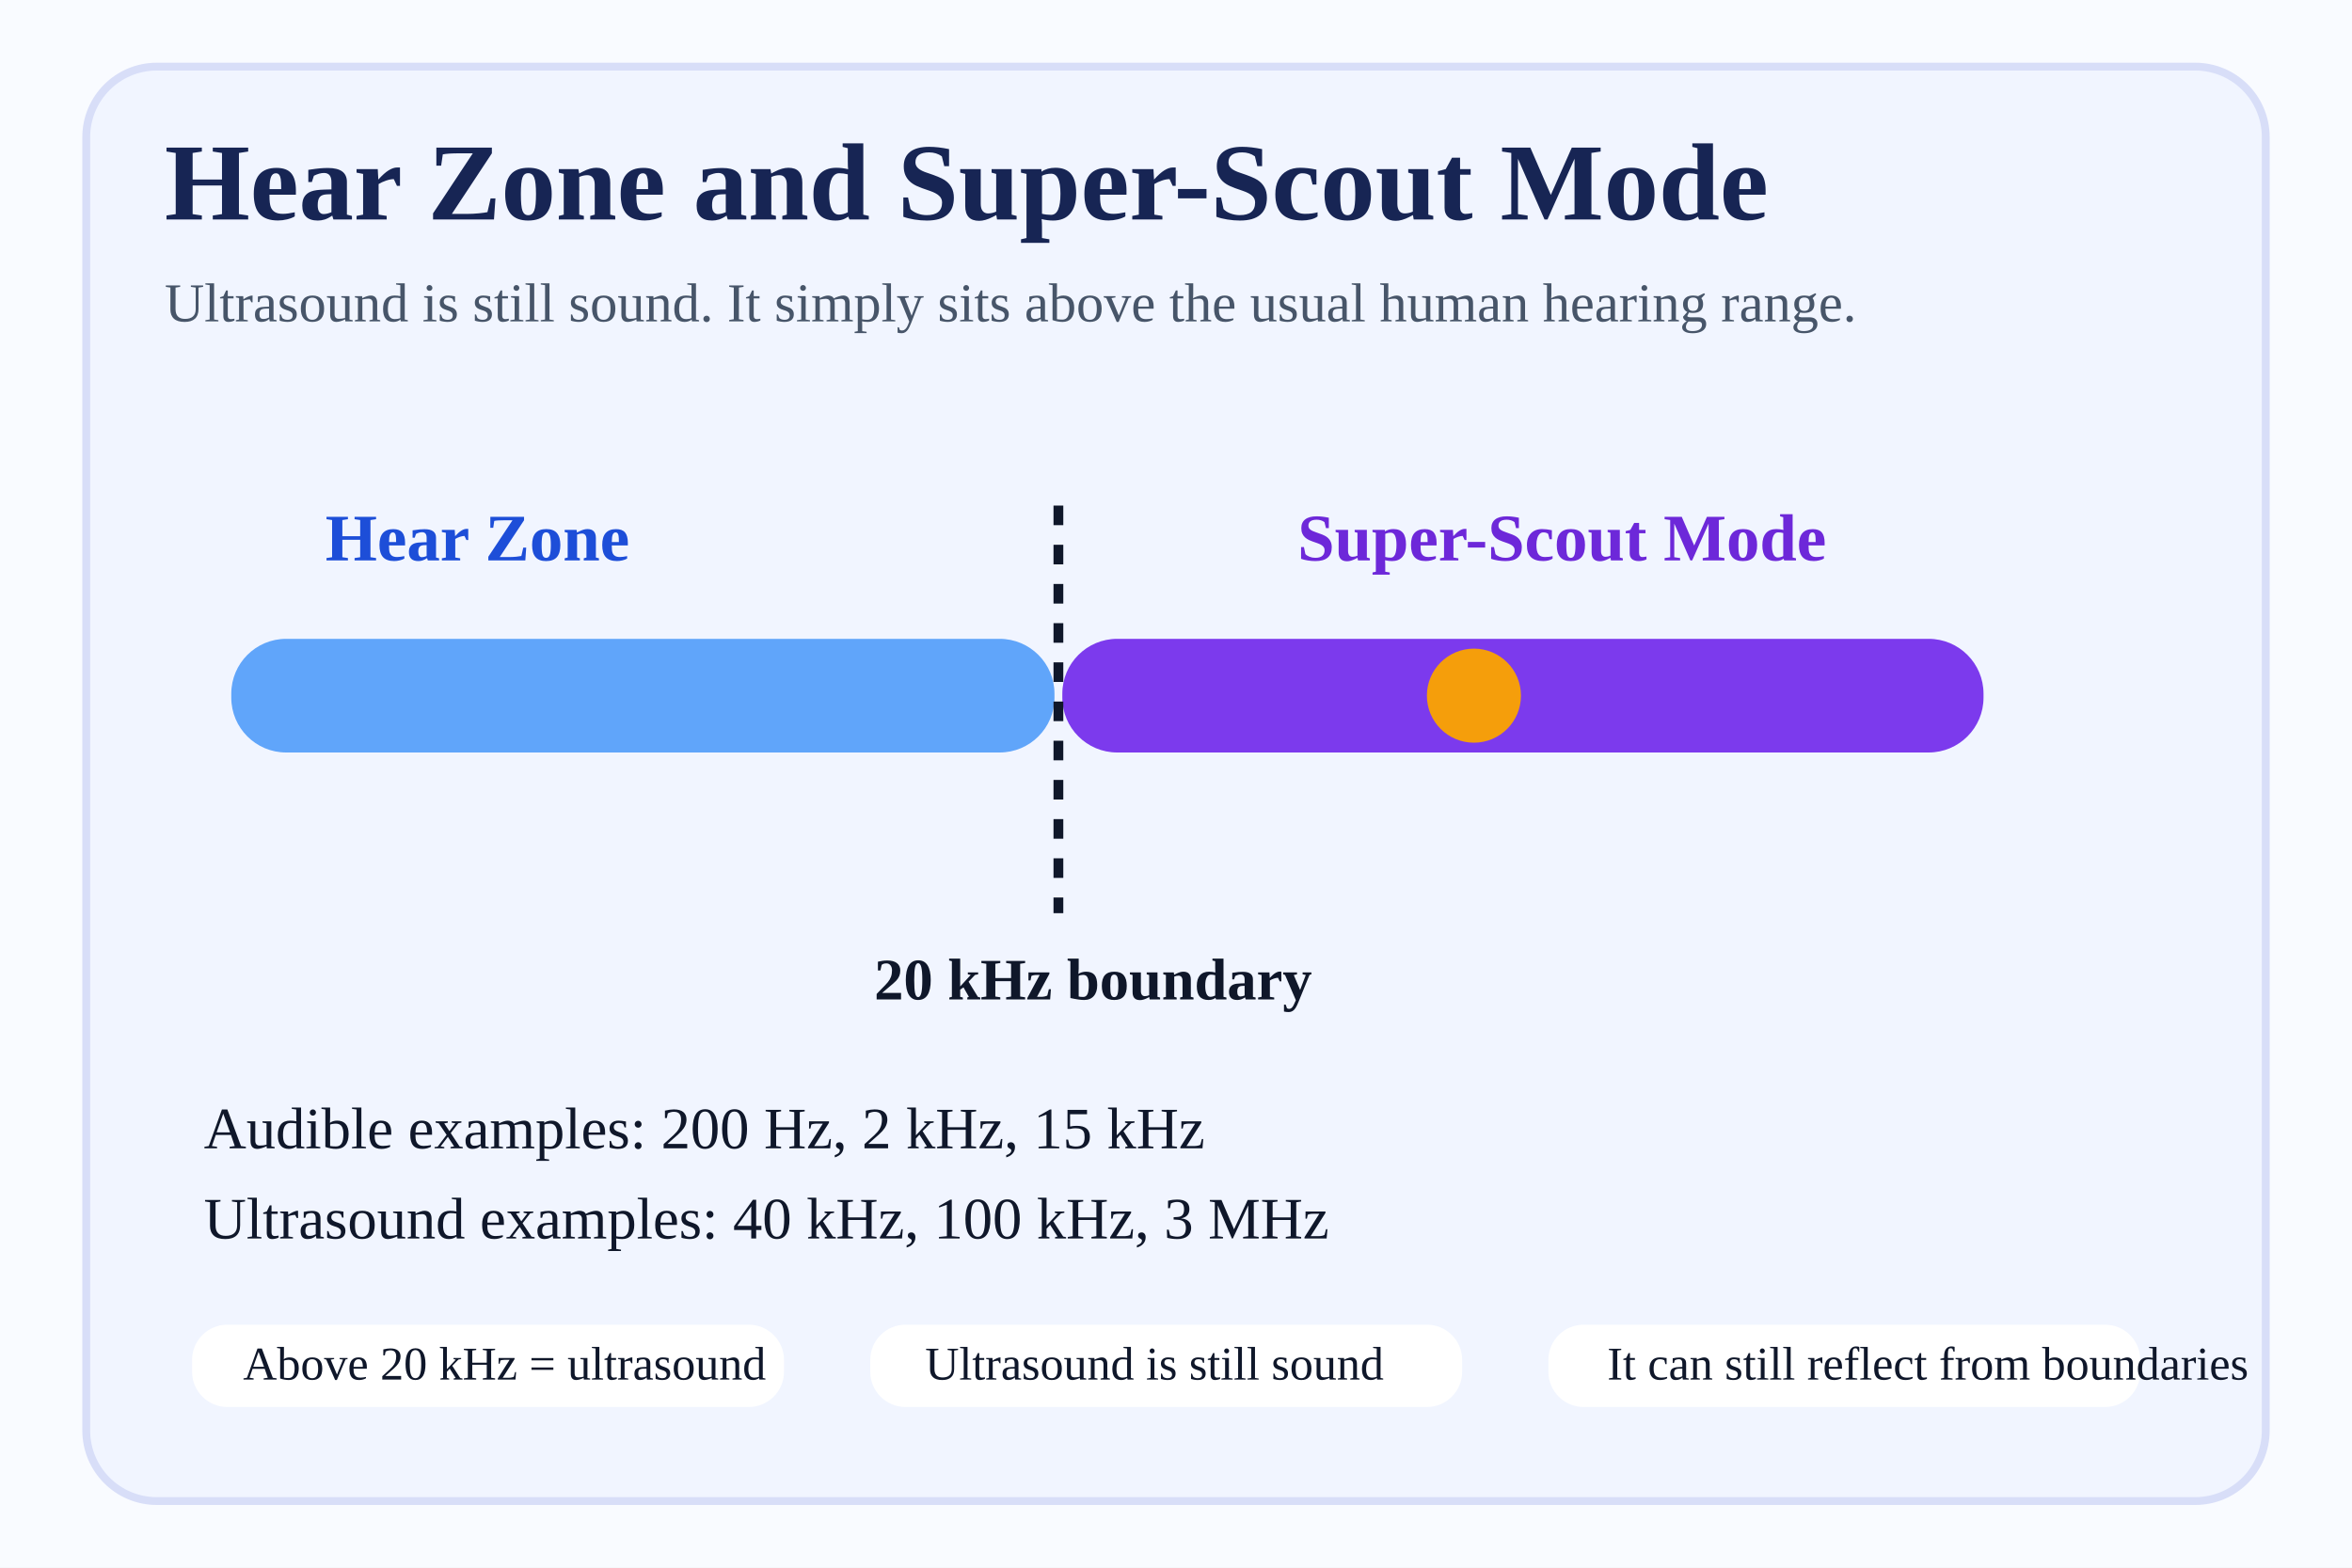
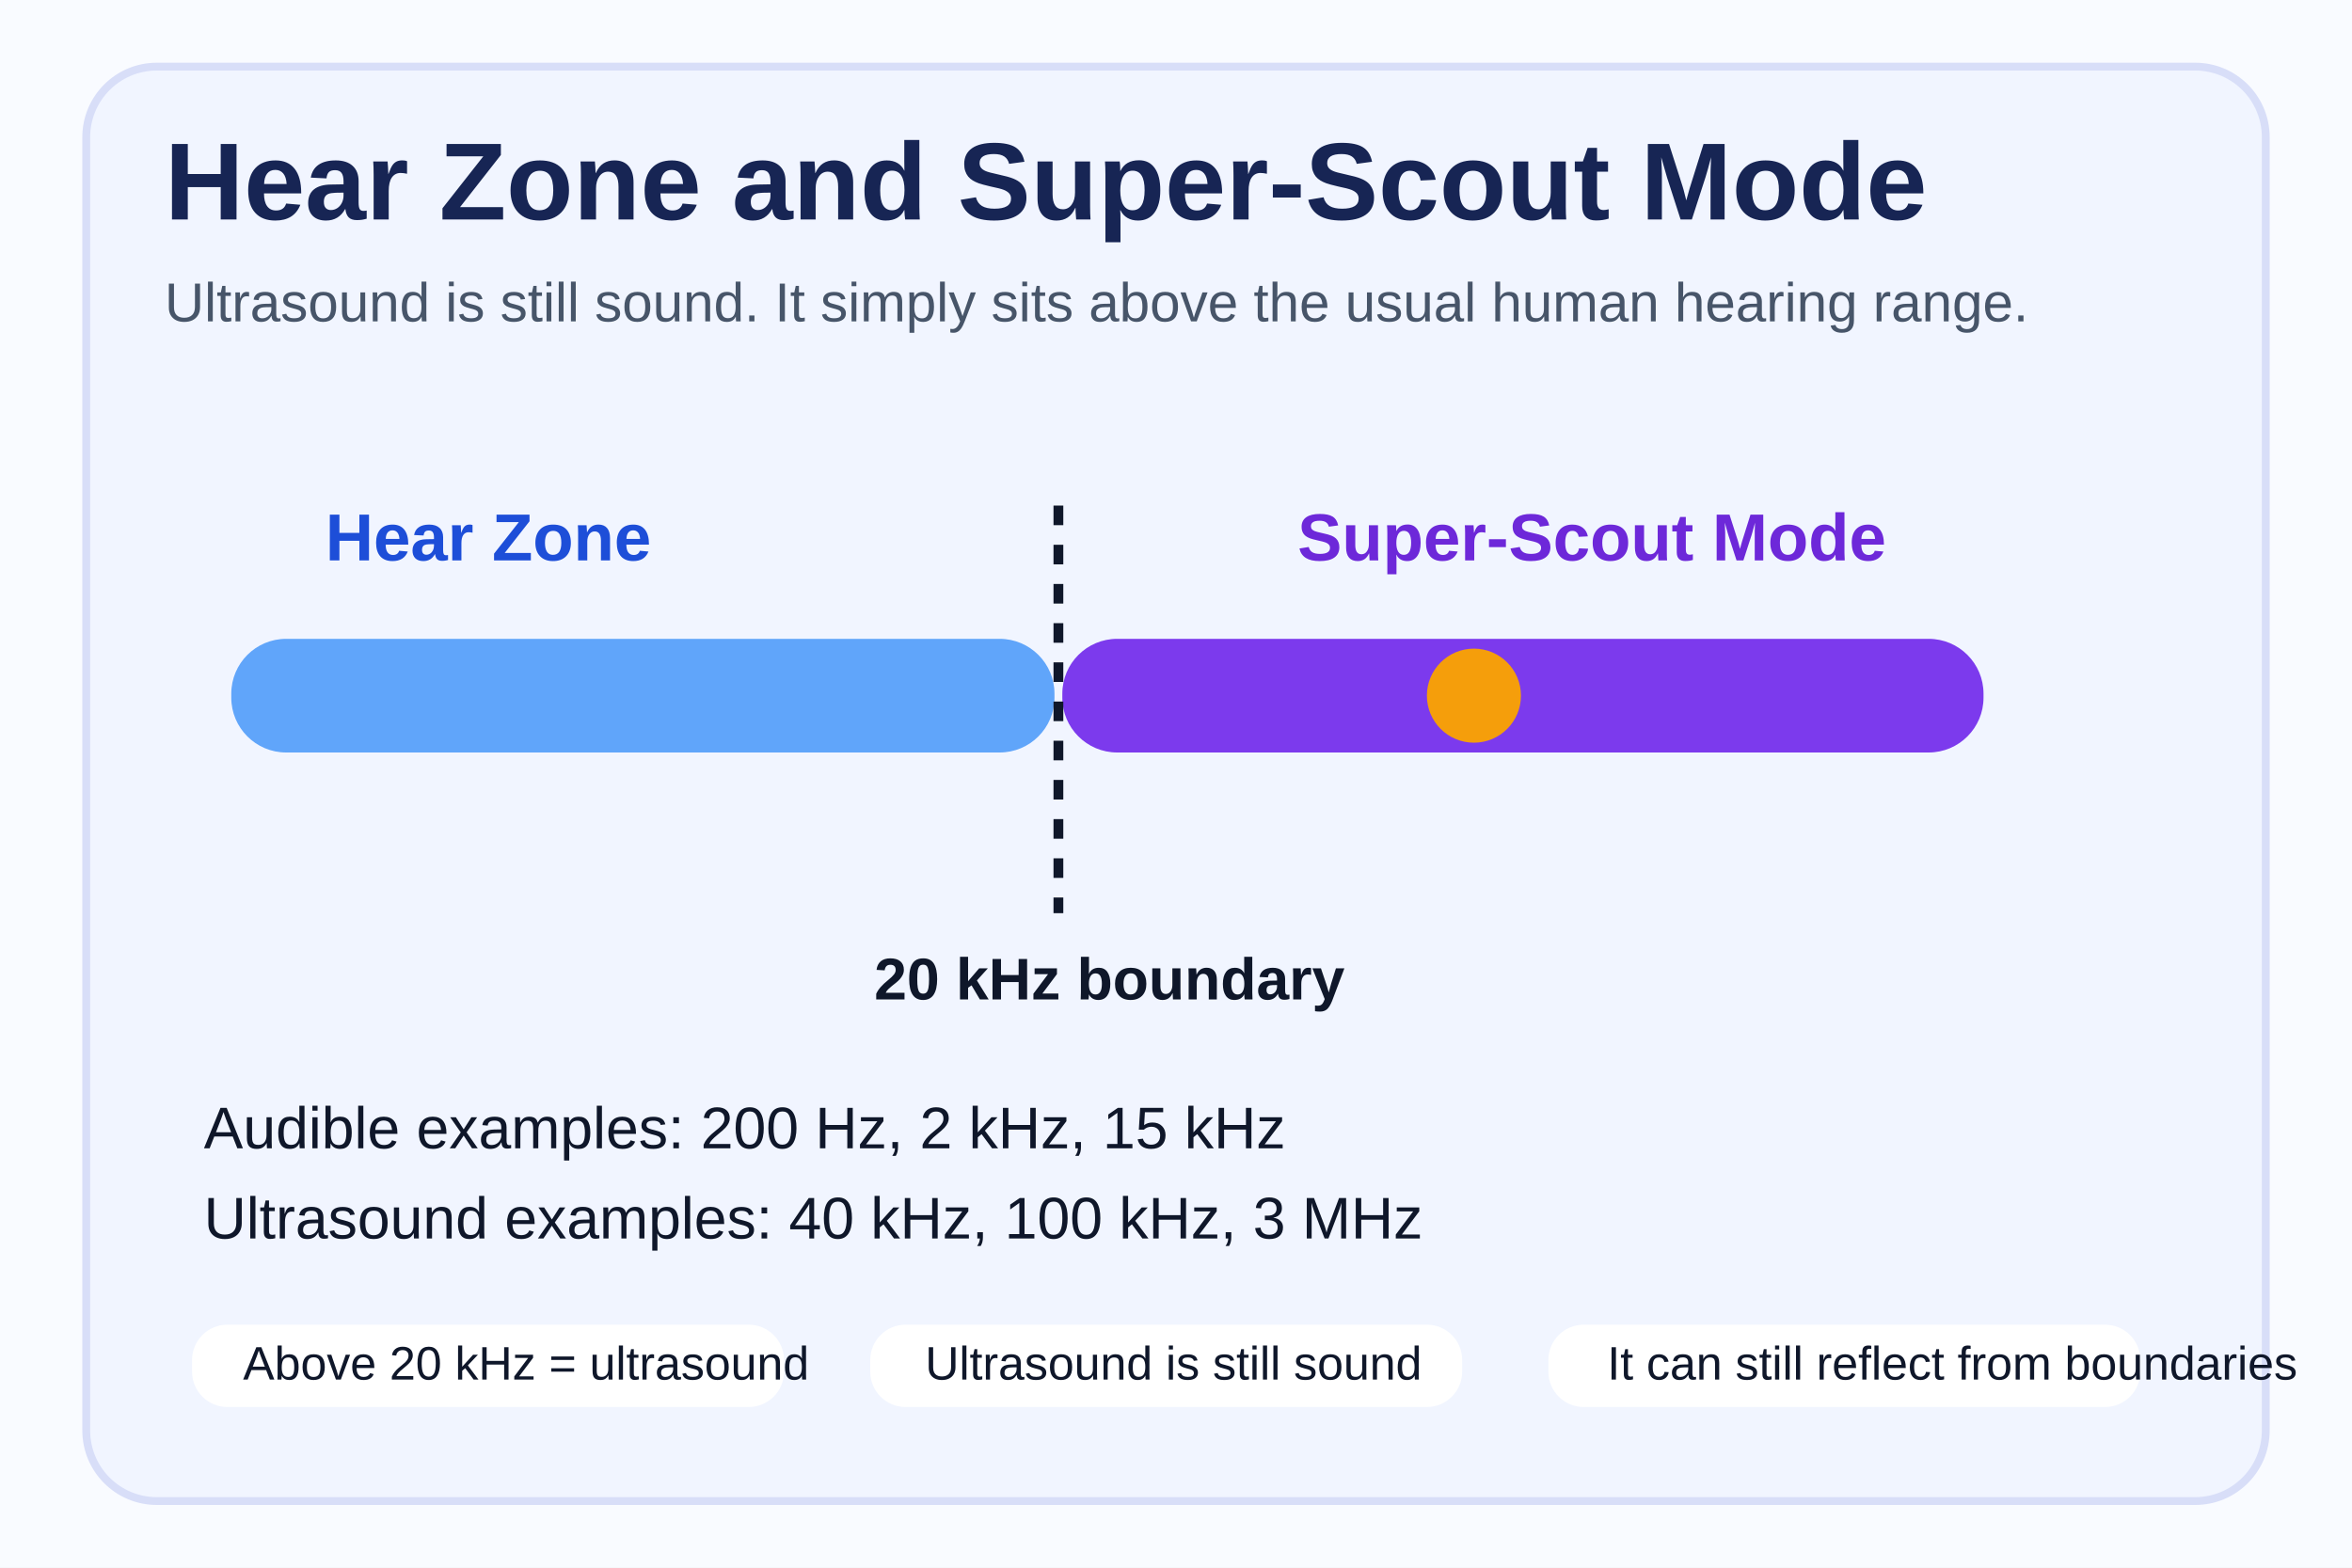
- <svg xmlns="http://www.w3.org/2000/svg" viewBox="0 0 1200 800" role="img" aria-labelledby="title desc">
+ <svg xmlns="http://www.w3.org/2000/svg" viewBox="0 0 1200 800" role="img" aria-labelledby="title desc" style="font-family: Arial, Helvetica, sans-serif;">
  <rect width="1200" height="800" fill="#f9fbff" />
  <rect x="44" y="34" width="1112" height="732" rx="36" fill="#f1f5ff" stroke="#d8def8" stroke-width="4" />
  <text x="84" y="112" fill="#172554" font-size="56" font-weight="700">Hear Zone and Super-Scout Mode</text>
  <text x="84" y="164" fill="#475569" font-size="28">Ultrasound is still sound. It simply sits above the usual human hearing range.</text>
  <rect x="118" y="326" width="420" height="58" rx="28" fill="#60a5fa" />
  <rect x="542" y="326" width="470" height="58" rx="28" fill="#7c3aed" />
  <line x1="540" y1="258" x2="540" y2="466" stroke="#0f172a" stroke-width="5" stroke-dasharray="10 10" />
  <circle cx="752" cy="355" r="24" fill="#f59e0b" />
  <text x="166" y="286" fill="#1d4ed8" font-size="34" font-weight="700">Hear Zone</text>
  <text x="662" y="286" fill="#6d28d9" font-size="34" font-weight="700">Super-Scout Mode</text>
  <text x="446" y="510" fill="#0f172a" font-size="30" font-weight="700">20 kHz boundary</text>
  <text x="104" y="586" fill="#0f172a" font-size="30">Audible examples: 200 Hz, 2 kHz, 15 kHz</text>
  <text x="104" y="632" fill="#0f172a" font-size="30">Ultrasound examples: 40 kHz, 100 kHz, 3 MHz</text>
  <rect x="98" y="676" width="302" height="42" rx="18" fill="#ffffff" />
  <rect x="444" y="676" width="302" height="42" rx="18" fill="#ffffff" />
  <rect x="790" y="676" width="302" height="42" rx="18" fill="#ffffff" />
  <text x="124" y="704" fill="#0f172a" font-size="24">Above 20 kHz = ultrasound</text>
  <text x="472" y="704" fill="#0f172a" font-size="24">Ultrasound is still sound</text>
  <text x="820" y="704" fill="#0f172a" font-size="24">It can still reflect from boundaries</text>
</svg>
